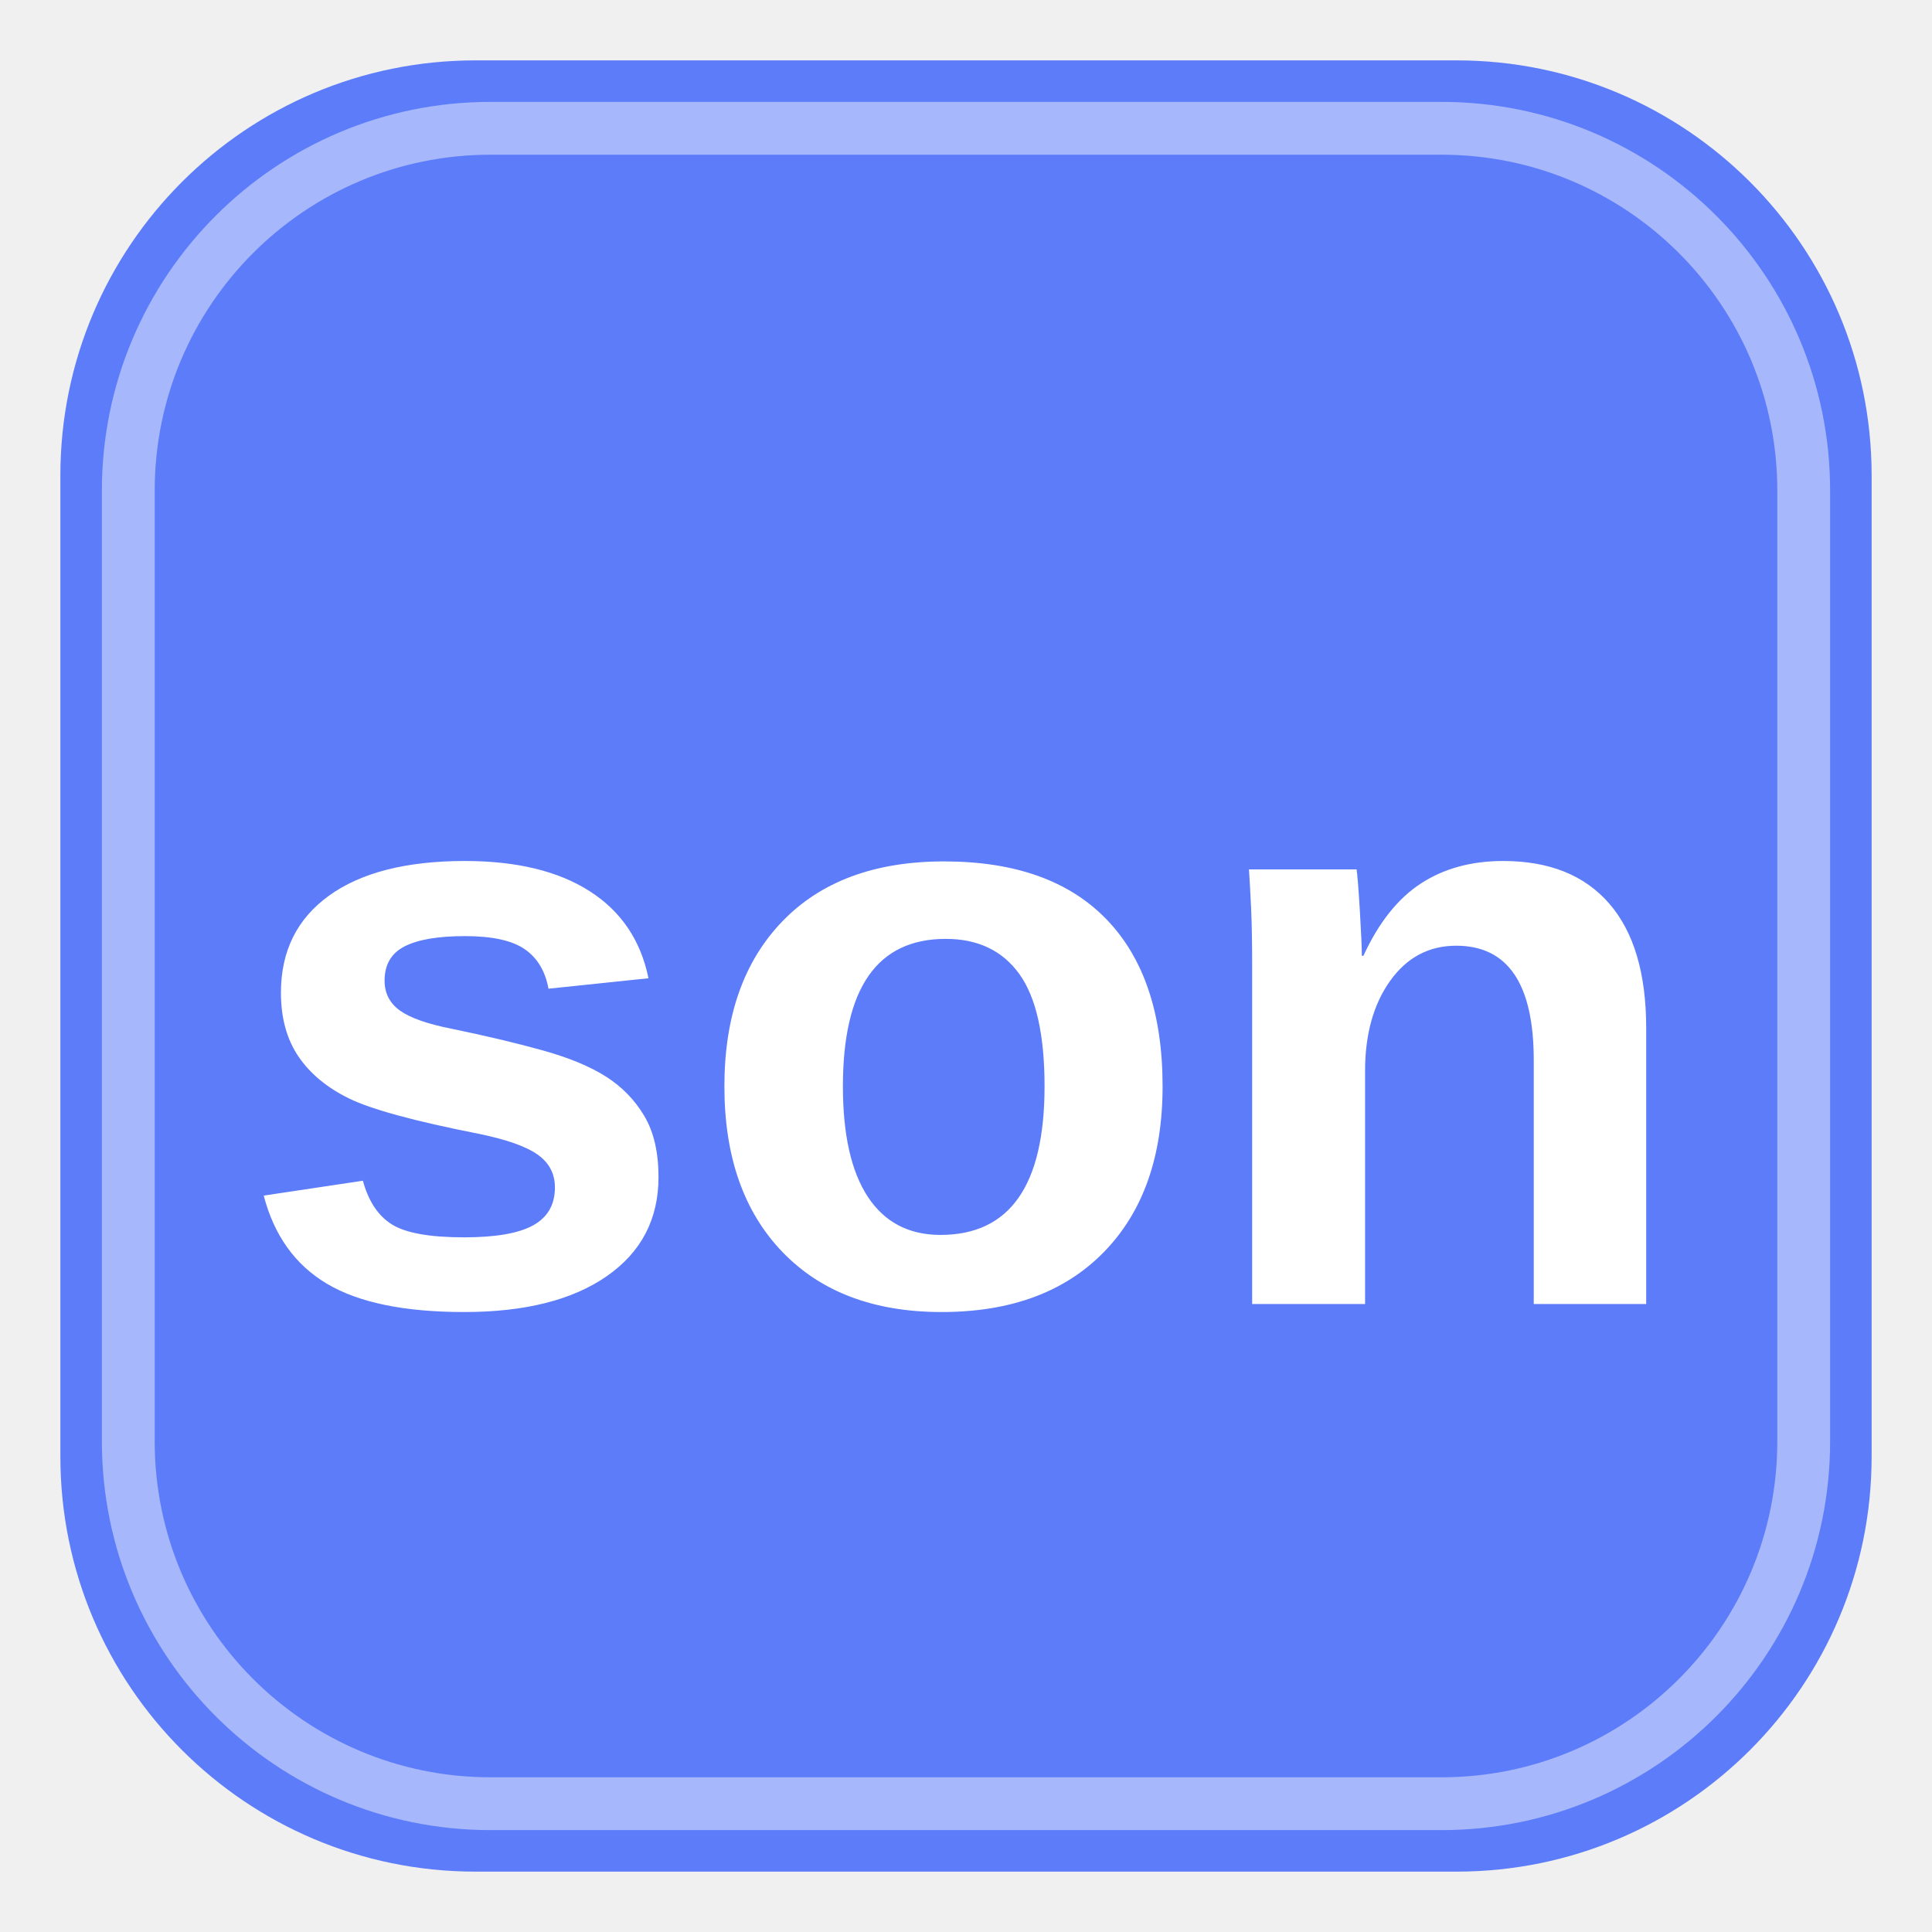
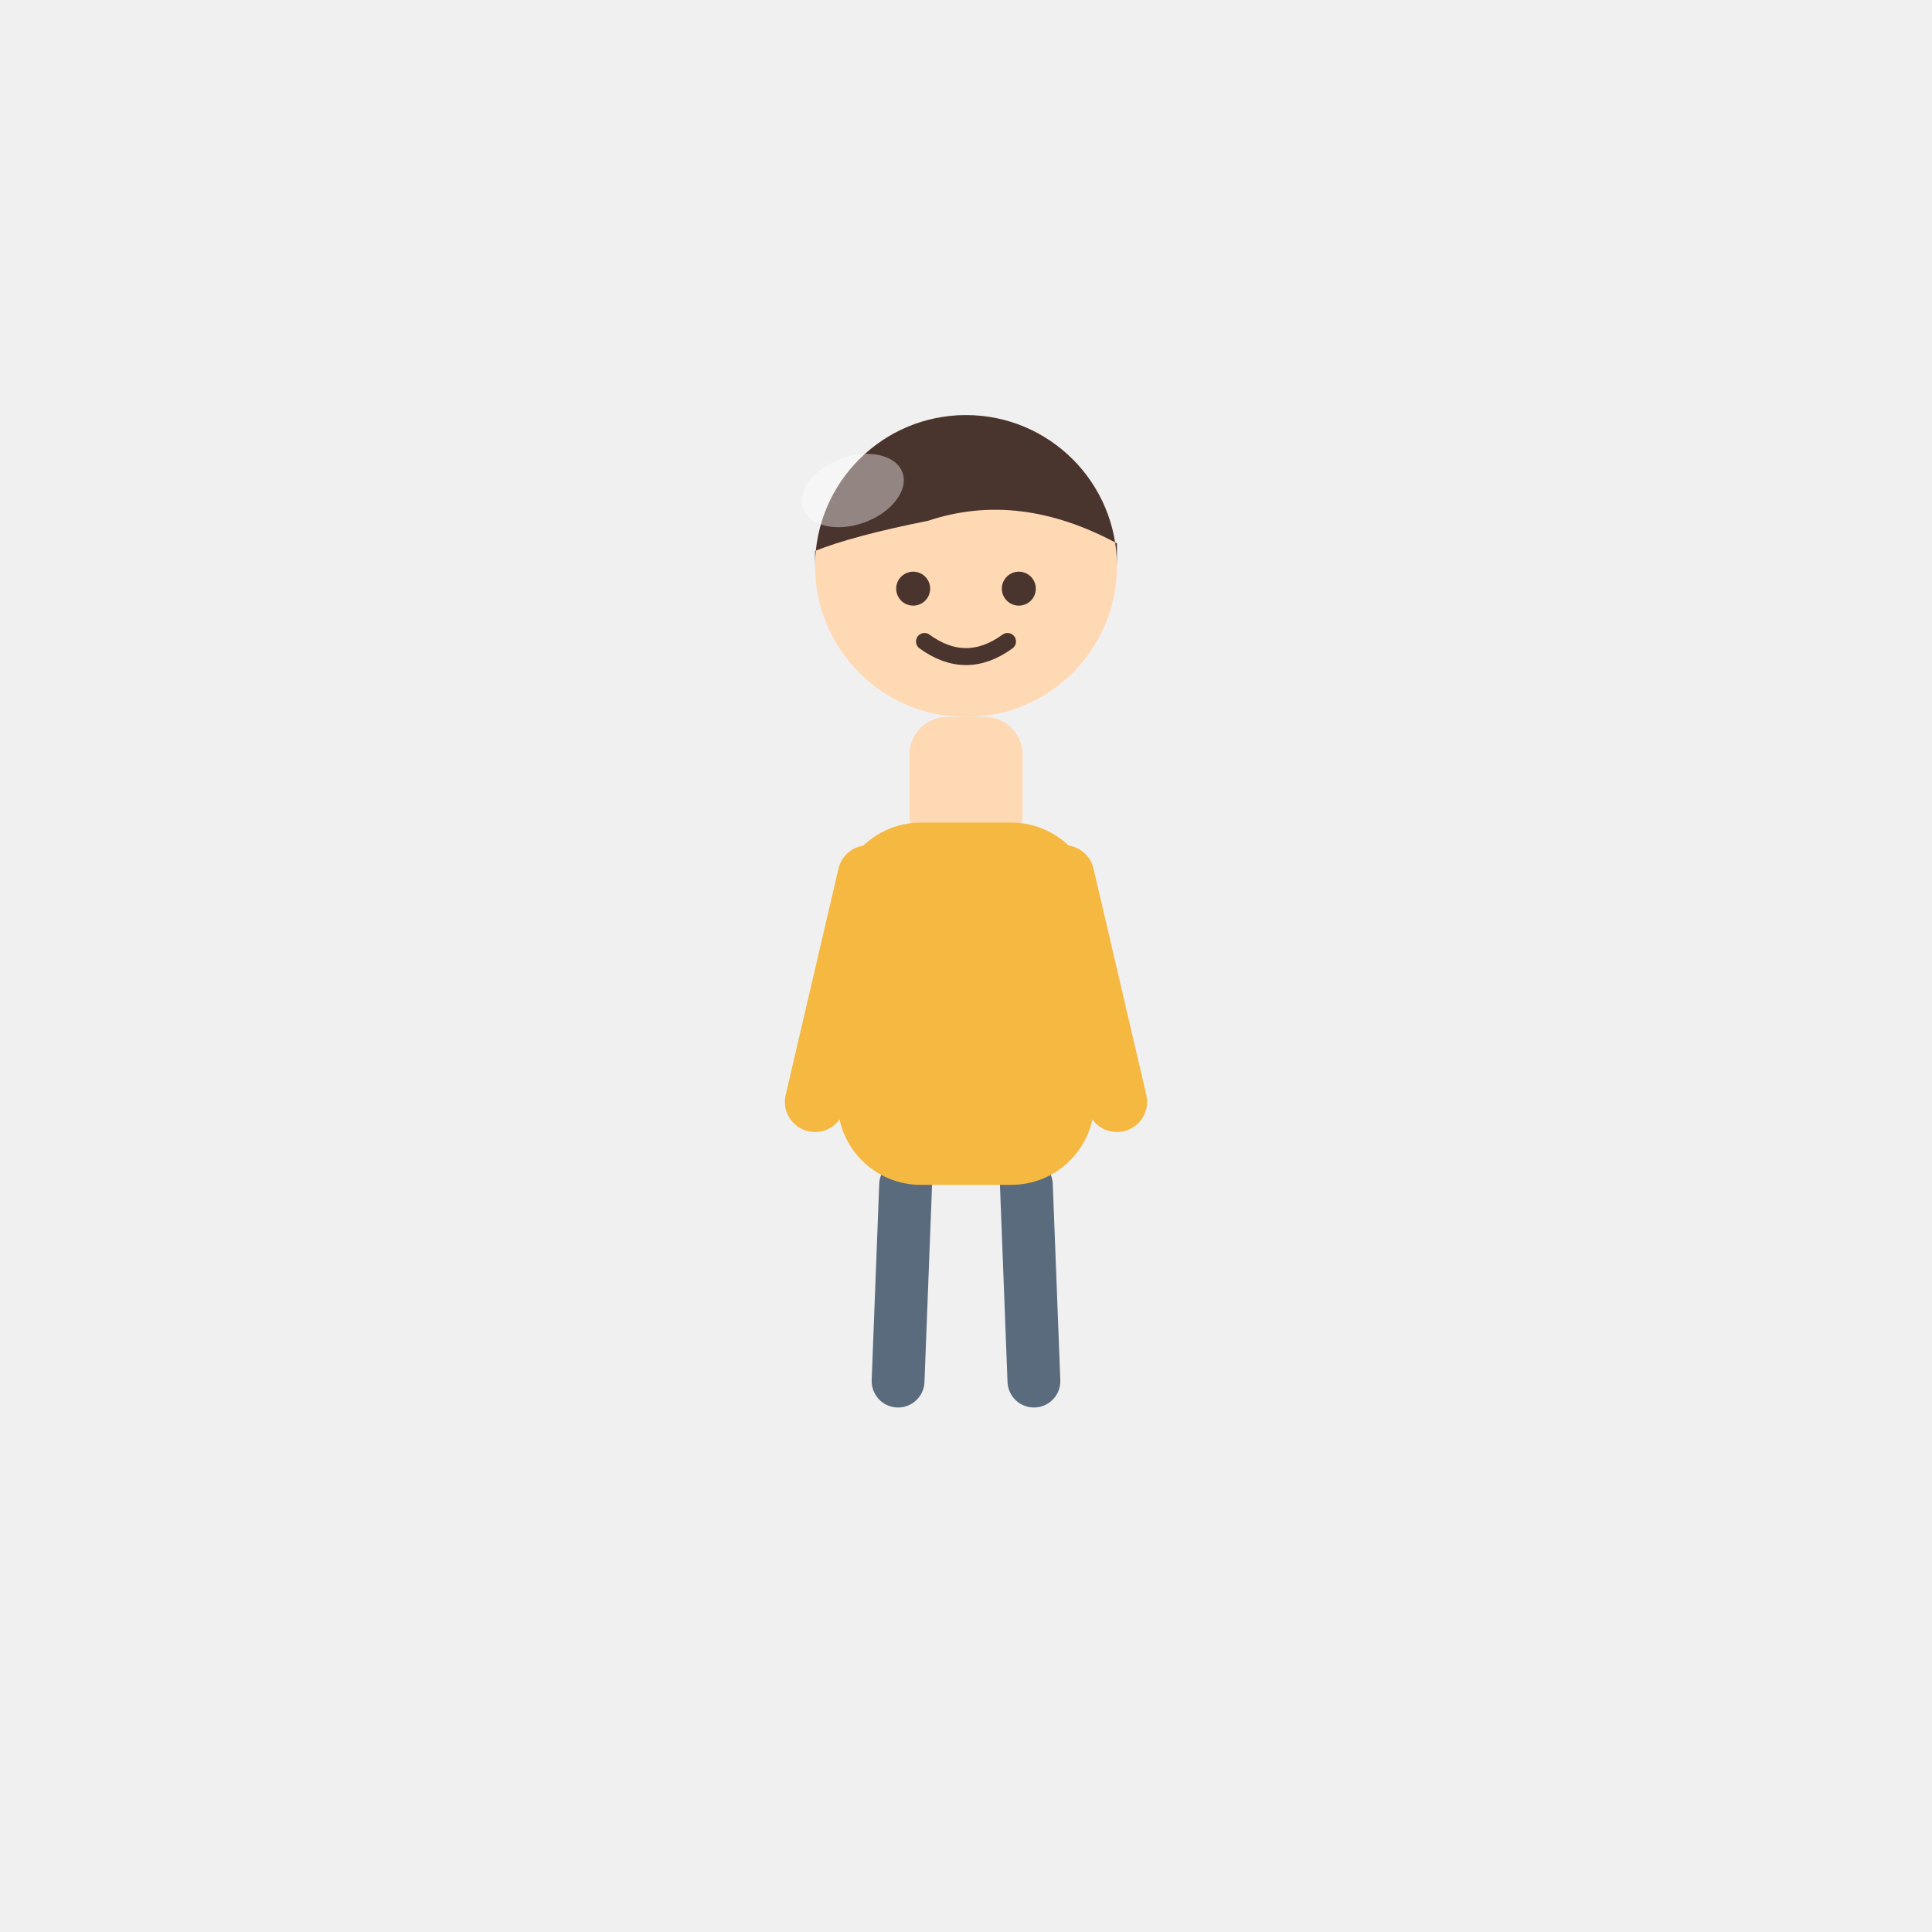
<svg xmlns="http://www.w3.org/2000/svg" width="512" height="512" viewBox="0 0 512 512">
-   <rect x="16" y="16" width="480" height="480" rx="110" fill="#5C7CFA" />
-   <rect x="34" y="34" width="444" height="444" rx="96" fill="none" stroke="rgba(255,255,255,0.45)" stroke-width="14" />
-   <text x="256" y="270" font-family="Arial, Helvetica, sans-serif" font-weight="bold" font-size="218" fill="#FFFFFF" text-anchor="middle" dominant-baseline="central">son</text>
+   <path d="M240 314 L238 366" stroke="#5B6B7E" stroke-width="14" fill="none" stroke-linecap="round" stroke-linejoin="round" opacity="1" />
+   <path d="M272 314 L274 366" stroke="#5B6B7E" stroke-width="14" fill="none" stroke-linecap="round" stroke-linejoin="round" opacity="1" />
+   <rect x="241" y="190" width="30" height="36" rx="10" fill="#FFD9B3" />
+   <circle cx="256" cy="150" r="40" fill="#FFD9B3" />
+   <path d="M216 150 A40 40 0 0 1 296 150 L296 144 Q270 130 246 138 Q226 142 216 146 Z" fill="#4A342E" />
+   <circle cx="242" cy="156" r="4.5" fill="#4A342E" />
+   <circle cx="270" cy="156" r="4.5" fill="#4A342E" />
+   <path d="M245 170 Q256 178 267 170" stroke="#4A342E" stroke-width="4.5" fill="none" stroke-linecap="round" stroke-linejoin="round" opacity="1" />
+   <rect x="222" y="218" width="68" height="96" rx="22" fill="#F5B841" />
+   <path d="M230 232 L216 292" stroke="#F5B841" stroke-width="16" fill="none" stroke-linecap="round" stroke-linejoin="round" opacity="1" />
+   <path d="M282 232 L296 292" stroke="#F5B841" stroke-width="16" fill="none" stroke-linecap="round" stroke-linejoin="round" opacity="1" />
+   <ellipse cx="226" cy="130" rx="14" ry="9" fill="#FFFFFF" opacity="0.4" transform="rotate(-20 226 130)" />
</svg>
